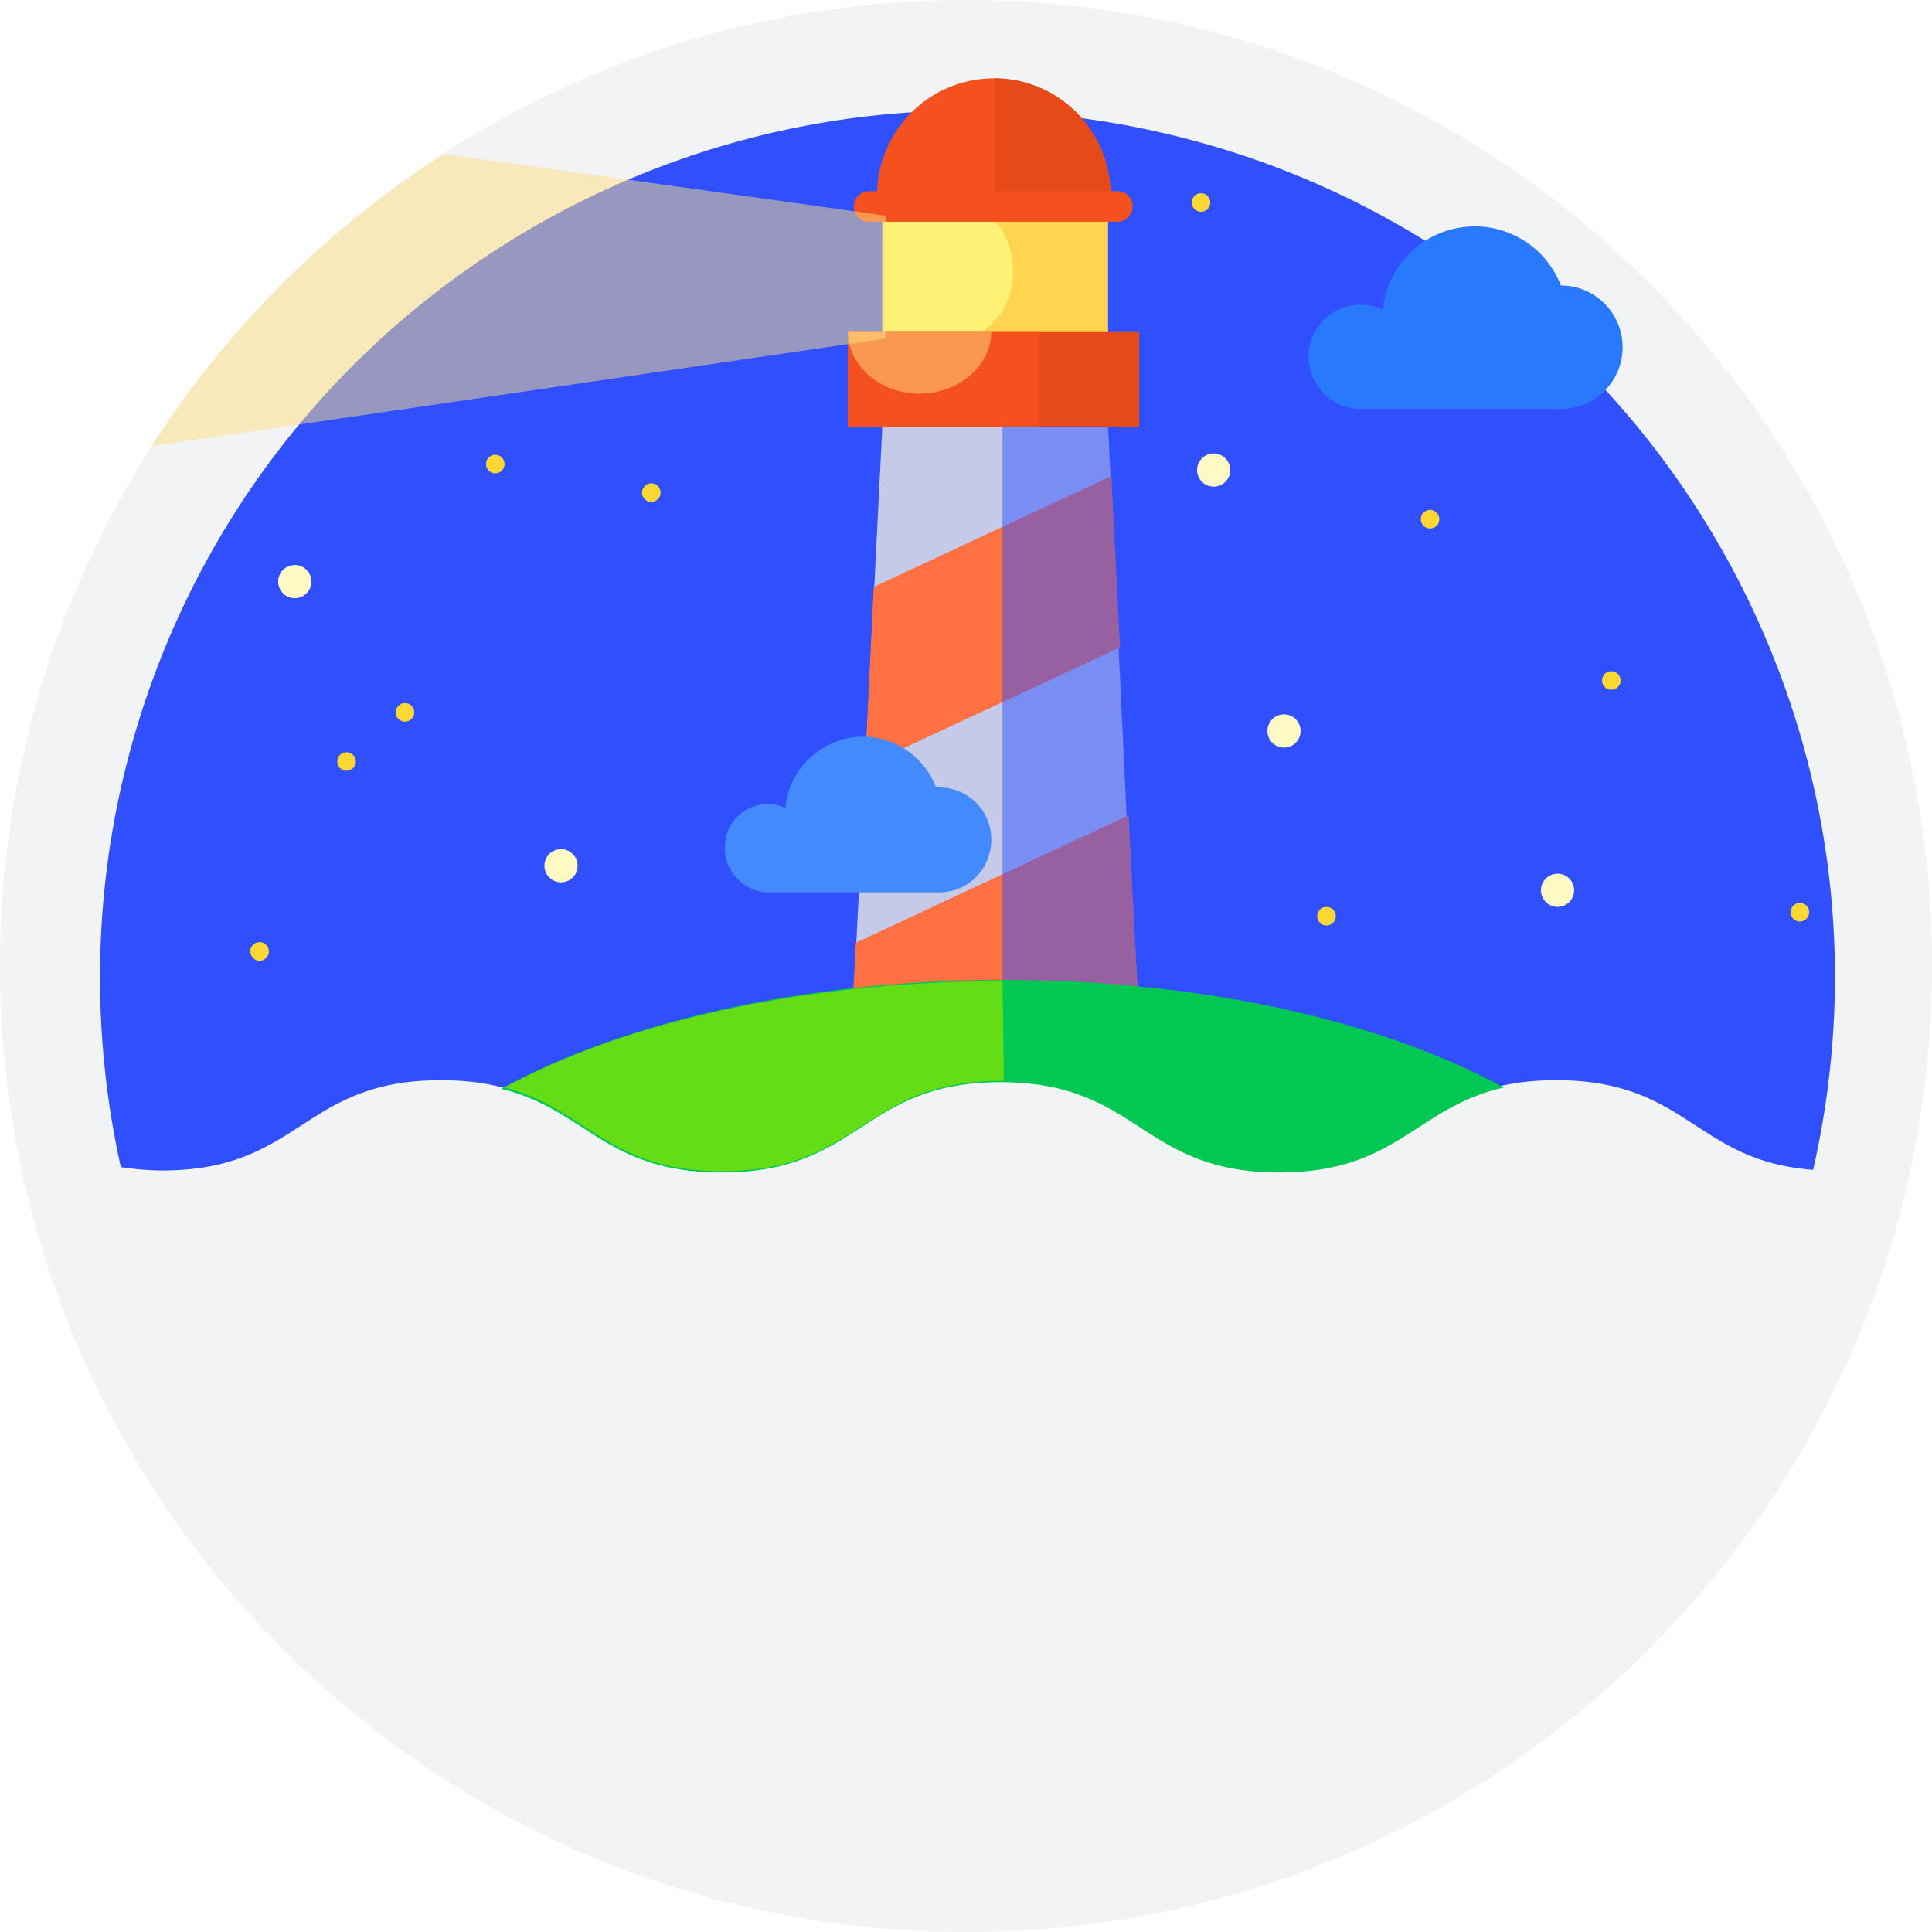
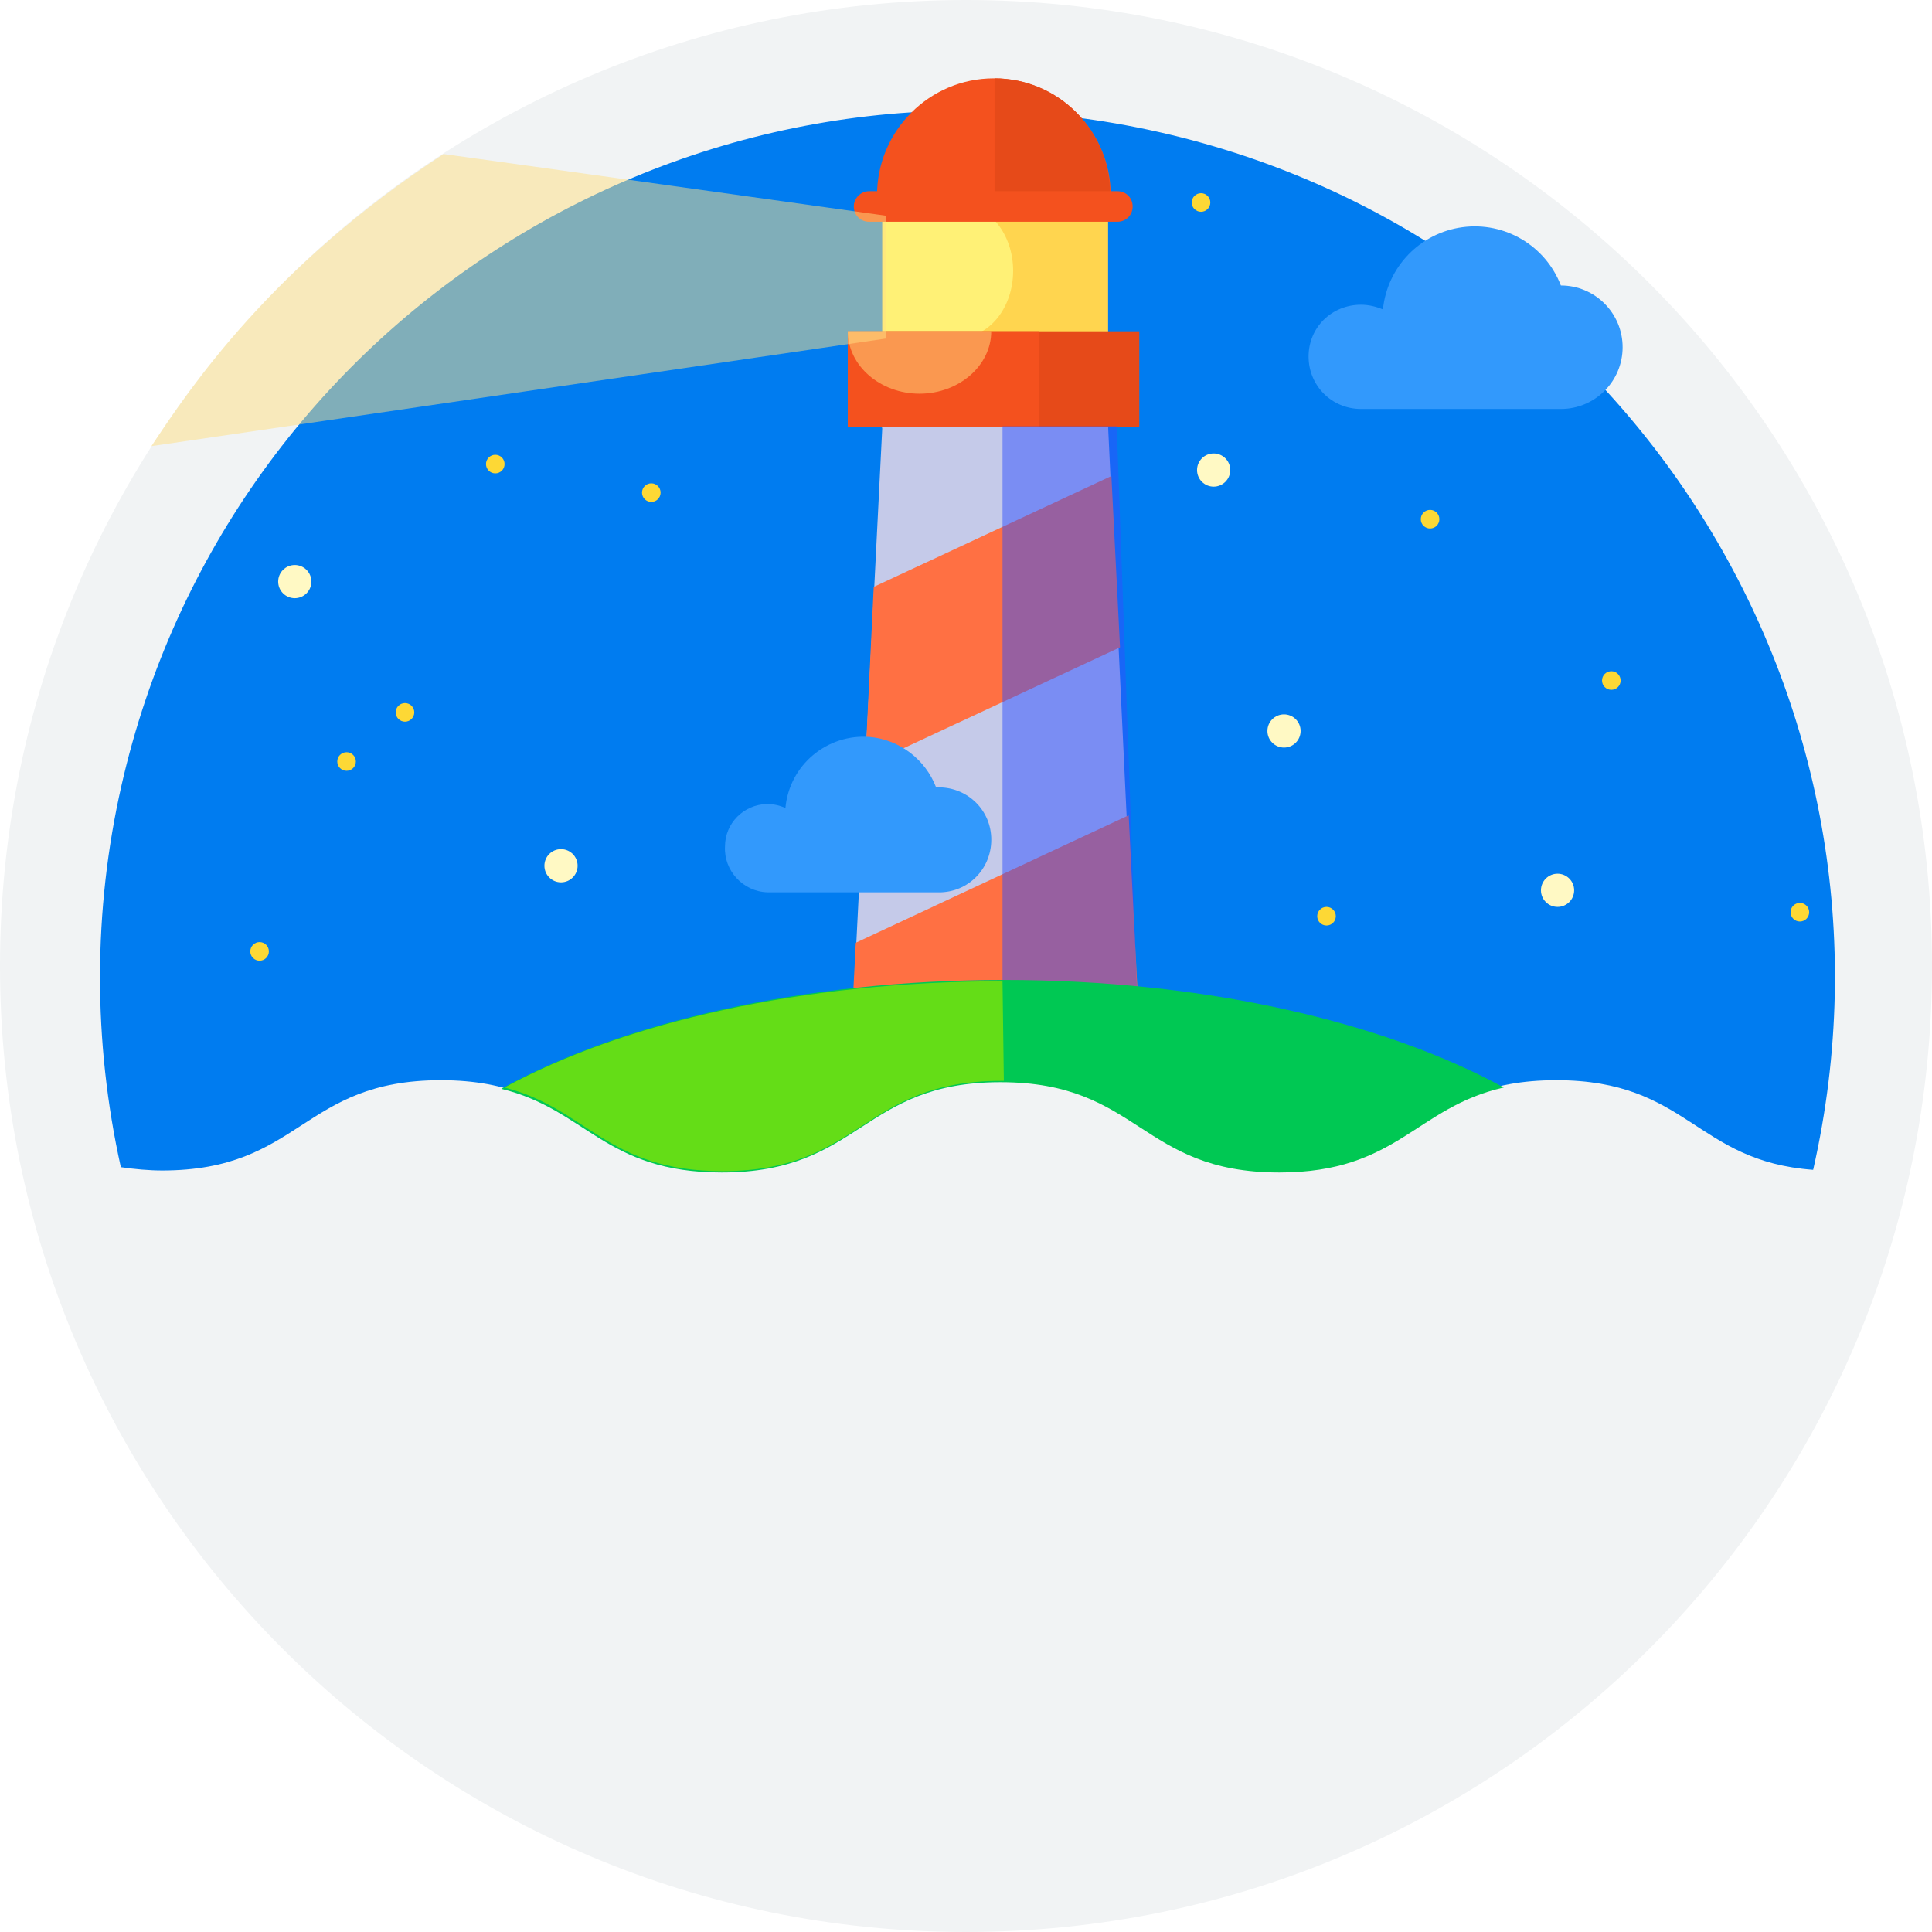
- <svg xmlns="http://www.w3.org/2000/svg" height="2500" viewBox="0 0 291 291" width="2500">
-   <circle cx="145.5" cy="145.5" fill="#f1f3f4" r="145.5" />
-   <path d="m24.4 176.3c21 0 21-13.6 42-13.6s21 13.6 42 13.6 21-13.6 42-13.6 21 13.6 42 13.6 21-13.6 42-13.6c19.9 0 20.9 12.2 38.7 13.5 16-70.4-28.1-140.4-98.5-156.3s-140.3 28.1-156.3 98.4c-4.3 18.9-4.3 38.6-.1 57.5 2.1.3 4.2.5 6.3.5z" fill="#304ffe" />
-   <path d="m132.9 33h34v31.5h-34z" fill="#ffd54f" />
-   <path d="m132.9 33h12v31.5h-12z" fill="#fff176" />
-   <ellipse cx="144.6" cy="40.8" fill="#fff176" rx="8" ry="10" />
-   <path d="m132.1 29.4c0-9.7 7.9-17.6 17.6-17.6s17.6 7.9 17.6 17.6" fill="#f4511e" />
-   <path d="m149.8 11.8c9.6 0 17.4 7.8 17.4 17.5v.1h-17.4z" fill="#e64a19" />
-   <path d="m130.9 28.8h37.4c1.3 0 2.3 1 2.3 2.3s-1 2.3-2.3 2.3h-37.4c-1.3 0-2.3-1-2.3-2.3s1.1-2.3 2.3-2.3z" fill="#f4511e" />
-   <path d="m128 161.5 4.9-97.3h34l4.4 92.5z" fill="#c5cae9" />
-   <path d="m167.4 71.7 1.3 25.8" fill="none" />
-   <path d="m131.6 88.4-1.3 27 38.4-17.9-1.3-25.8z" fill="#ff7043" />
-   <path d="m170 122.8 1.3 25.8" fill="none" />
-   <path d="m128.9 142-1.4 27 43.8-20.4-1.3-25.8z" fill="#ff7043" />
-   <path d="m127.7 49.9h43.9v14.4h-43.9z" fill="#e64a19" />
-   <path d="m127.7 49.9h28.8v14.4h-28.8z" fill="#f4511e" />
-   <path d="m149.3 49.9c0 5.2-4.9 9.4-10.8 9.4s-10.8-4.2-10.8-9.4" fill="#ffe082" opacity=".5" />
-   <path d="m205 45.9c1.2 0 2.3.3 3.3.7a13.9 13.9 0 0 1 26.8-3.6 9.3 9.3 0 1 1 0 18.6h-30.1c-4.4 0-7.9-3.5-7.9-7.9s3.5-7.8 7.9-7.8z" fill="#2979ff" />
-   <path d="m115.5 121.1c1 0 1.9.2 2.8.6.6-6.5 6.3-11.2 12.7-10.7 4.5.4 8.4 3.4 10 7.6 4.4-.2 8.1 3.1 8.3 7.5s-3.1 8.1-7.5 8.3h-26.2c-3.7-.1-6.6-3.3-6.4-6.9 0-3.5 2.8-6.3 6.3-6.4z" fill="#448aff" />
-   <circle cx="180.9" cy="30.5" fill="#fdd835" r="1.4" />
-   <g fill="#fff9c4">
-     <circle cx="193.4" cy="110.1" r="2.5" />
-     <circle cx="44.4" cy="87.6" r="2.5" />
-     <circle cx="84.5" cy="130.4" r="2.5" />
-     <circle cx="182.8" cy="70.8" r="2.5" />
-     <circle cx="234.6" cy="134.1" r="2.5" />
+ <svg xmlns="http://www.w3.org/2000/svg" width="661.458mm" height="661.458mm" viewBox="0 0 661.458 661.458" version="1.1" id="svg8">
+   <defs id="defs2" />
+   <g id="layer1" transform="translate(280.5091,318.8492)">
+     <g id="g1061" transform="matrix(2.273053,0,0,2.273053,-280.5091,-318.8492)">
+       <circle cx="145.5" cy="145.5" fill="#f1f3f4" r="145.5" id="circle936" />
+       <path d="m 24.4,176.3 c 21,0 21,-13.6 42,-13.6 21,0 21,13.6 42,13.6 21,0 21,-13.6 42,-13.6 21,0 21,13.6 42,13.6 21,0 21,-13.6 42,-13.6 19.9,0 20.9,12.2 38.7,13.5 C 289.1,105.8 245,35.8 174.6,19.9 104.2,4 34.3,48 18.3,118.3 14,137.2 14,156.9 18.2,175.8 c 2.1,0.3 4.2,0.5 6.3,0.5 z" fill="#304ffe" id="path938" style="fill:#007cf0;fill-opacity:1" />
+       <path d="m 132.9,33 h 34 v 31.5 h -34 z" fill="#ffd54f" id="path940" />
+       <path d="m 132.9,33 h 12 v 31.5 h -12 z" fill="#fff176" id="path942" />
+       <ellipse cx="144.6" cy="40.8" fill="#fff176" rx="8" ry="10" id="ellipse944" />
+       <path d="m 132.1,29.4 c 0,-9.7 7.9,-17.6 17.6,-17.6 9.7,0 17.6,7.9 17.6,17.6" fill="#f4511e" id="path946" />
+       <path d="m 149.8,11.8 c 9.6,0 17.4,7.8 17.4,17.5 v 0.1 h -17.4 z" fill="#e64a19" id="path948" />
+       <path d="m 130.9,28.8 h 37.4 c 1.3,0 2.3,1 2.3,2.3 0,1.3 -1,2.3 -2.3,2.3 h -37.4 c -1.3,0 -2.3,-1 -2.3,-2.3 0,-1.3 1.1,-2.3 2.3,-2.3 z" fill="#f4511e" id="path950" />
+       <path d="m 128,161.5 4.9,-97.3 h 34 l 4.4,92.5 z" fill="#c5cae9" id="path952" />
+       <path d="m 167.4,71.7 1.3,25.8" fill="none" id="path954" />
+       <path d="m 131.6,88.4 -1.3,27 38.4,-17.9 -1.3,-25.8 z" fill="#ff7043" id="path956" />
+       <path d="m 170,122.8 1.3,25.8" fill="none" id="path958" />
+       <path d="m 128.9,142 -1.4,27 43.8,-20.4 -1.3,-25.8 z" fill="#ff7043" id="path960" />
+       <path d="m 127.7,49.9 h 43.9 v 14.4 h -43.9 z" fill="#e64a19" id="path962" />
+       <path d="m 127.7,49.9 h 28.8 v 14.4 h -28.8 z" fill="#f4511e" id="path964" />
+       <path d="m 149.3,49.9 c 0,5.2 -4.9,9.4 -10.8,9.4 -5.9,0 -10.8,-4.2 -10.8,-9.4" fill="#ffe082" opacity="0.5" id="path966" />
+       <path d="m 205,45.9 c 1.2,0 2.3,0.3 3.3,0.7 a 13.9,13.9 0 0 1 26.8,-3.6 9.3,9.3 0 1 1 0,18.6 H 205 c -4.4,0 -7.9,-3.5 -7.9,-7.9 0,-4.4 3.5,-7.8 7.9,-7.8 z" fill="#2979ff" id="path968" style="fill:#3299fc;fill-opacity:1" />
+       <path d="m 115.5,121.1 c 1,0 1.9,0.2 2.8,0.6 0.6,-6.5 6.3,-11.2 12.7,-10.7 4.5,0.4 8.4,3.4 10,7.6 4.4,-0.2 8.1,3.1 8.3,7.5 0.2,4.4 -3.1,8.1 -7.5,8.3 h -26.2 c -3.7,-0.1 -6.6,-3.3 -6.4,-6.9 0,-3.5 2.8,-6.3 6.3,-6.4 z" fill="#448aff" id="path970" style="fill:#3299fc;fill-opacity:1" />
+       <circle cx="180.9" cy="30.5" fill="#fdd835" r="1.4" id="circle972" />
+       <g fill="#fff9c4" id="g984">
+         <circle cx="193.4" cy="110.1" r="2.5" id="circle974" />
+         <circle cx="44.4" cy="87.6" r="2.5" id="circle976" />
+         <circle cx="84.5" cy="130.4" r="2.5" id="circle978" />
+         <circle cx="182.8" cy="70.8" r="2.5" id="circle980" />
+         <circle cx="234.6" cy="134.1" r="2.5" id="circle982" />
+       </g>
+       <g fill="#fdd835" id="g1004">
+         <circle cx="39.1" cy="143.3" r="1.4" id="circle986" />
+         <circle cx="52.2" cy="114.7" r="1.4" id="circle988" />
+         <circle cx="61" cy="107.3" r="1.4" id="circle990" />
+         <circle cx="98.1" cy="74.2" r="1.4" id="circle992" />
+         <circle cx="215.4" cy="78.2" r="1.4" id="circle994" />
+         <circle cx="271.1" cy="137.4" r="1.4" id="circle996" />
+         <circle cx="74.6" cy="69.9" r="1.4" id="circle998" />
+         <circle cx="199.8" cy="138" r="1.4" id="circle1000" />
+         <circle cx="242.7" cy="102.5" r="1.4" id="circle1002" />
+       </g>
+       <path d="m 133.5,32.5 c 0,0 -66.5,-9.3 -66.7,-9.3 -26,17 -38,35 -44,44 L 133.4,51 Z" fill="#ffe082" opacity="0.5" id="path1006" />
+       <path d="M 168.2,64.2 H 151 v 88.1 l 20.7,9.2 z" fill="#304ffe" opacity="0.5" id="path1008" />
+       <path d="m 108.7,176.6 c 21,0 21,-13.6 42,-13.6 21,0 21,13.6 42,13.6 17.8,0 20.5,-9.8 33.8,-12.8 -18.1,-9.9 -45.1,-16.2 -75.3,-16.2 -30.2,0 -57.6,6.4 -75.7,16.4 12.8,3.1 15.6,12.6 33.2,12.6 z" fill="#00c853" id="path1010" />
+       <path d="m 108.8,176.4 c 21,0 21,-13.6 42,-13.6 h 0.4 l -0.2,-15 c -30,0 -57,6.2 -75,16 12.5,3.2 15.4,12.6 32.8,12.6 z" fill="#64dd17" id="path1012" />
+     </g>
  </g>
-   <g fill="#fdd835">
-     <circle cx="39.1" cy="143.3" r="1.4" />
-     <circle cx="52.2" cy="114.7" r="1.4" />
-     <circle cx="61" cy="107.3" r="1.4" />
-     <circle cx="98.1" cy="74.2" r="1.4" />
-     <circle cx="215.4" cy="78.2" r="1.4" />
-     <circle cx="271.1" cy="137.4" r="1.4" />
-     <circle cx="74.6" cy="69.9" r="1.4" />
-     <circle cx="199.8" cy="138" r="1.4" />
-     <circle cx="242.7" cy="102.5" r="1.4" />
-   </g>
-   <path d="m133.5 32.5s-66.5-9.3-66.7-9.3c-26 17-38 35-44 44l110.6-16.2z" fill="#ffe082" opacity=".5" />
-   <path d="m168.2 64.2h-17.2v88.1l20.7 9.2z" fill="#304ffe" opacity=".5" />
-   <path d="m108.7 176.6c21 0 21-13.6 42-13.6s21 13.6 42 13.6c17.8 0 20.5-9.8 33.8-12.8-18.1-9.9-45.1-16.2-75.3-16.2s-57.6 6.4-75.7 16.4c12.8 3.1 15.6 12.6 33.2 12.6z" fill="#00c853" />
-   <path d="m108.8 176.4c21 0 21-13.6 42-13.6h.4l-.2-15c-30 0-57 6.2-75 16 12.5 3.2 15.4 12.6 32.8 12.6z" fill="#64dd17" />
</svg>
